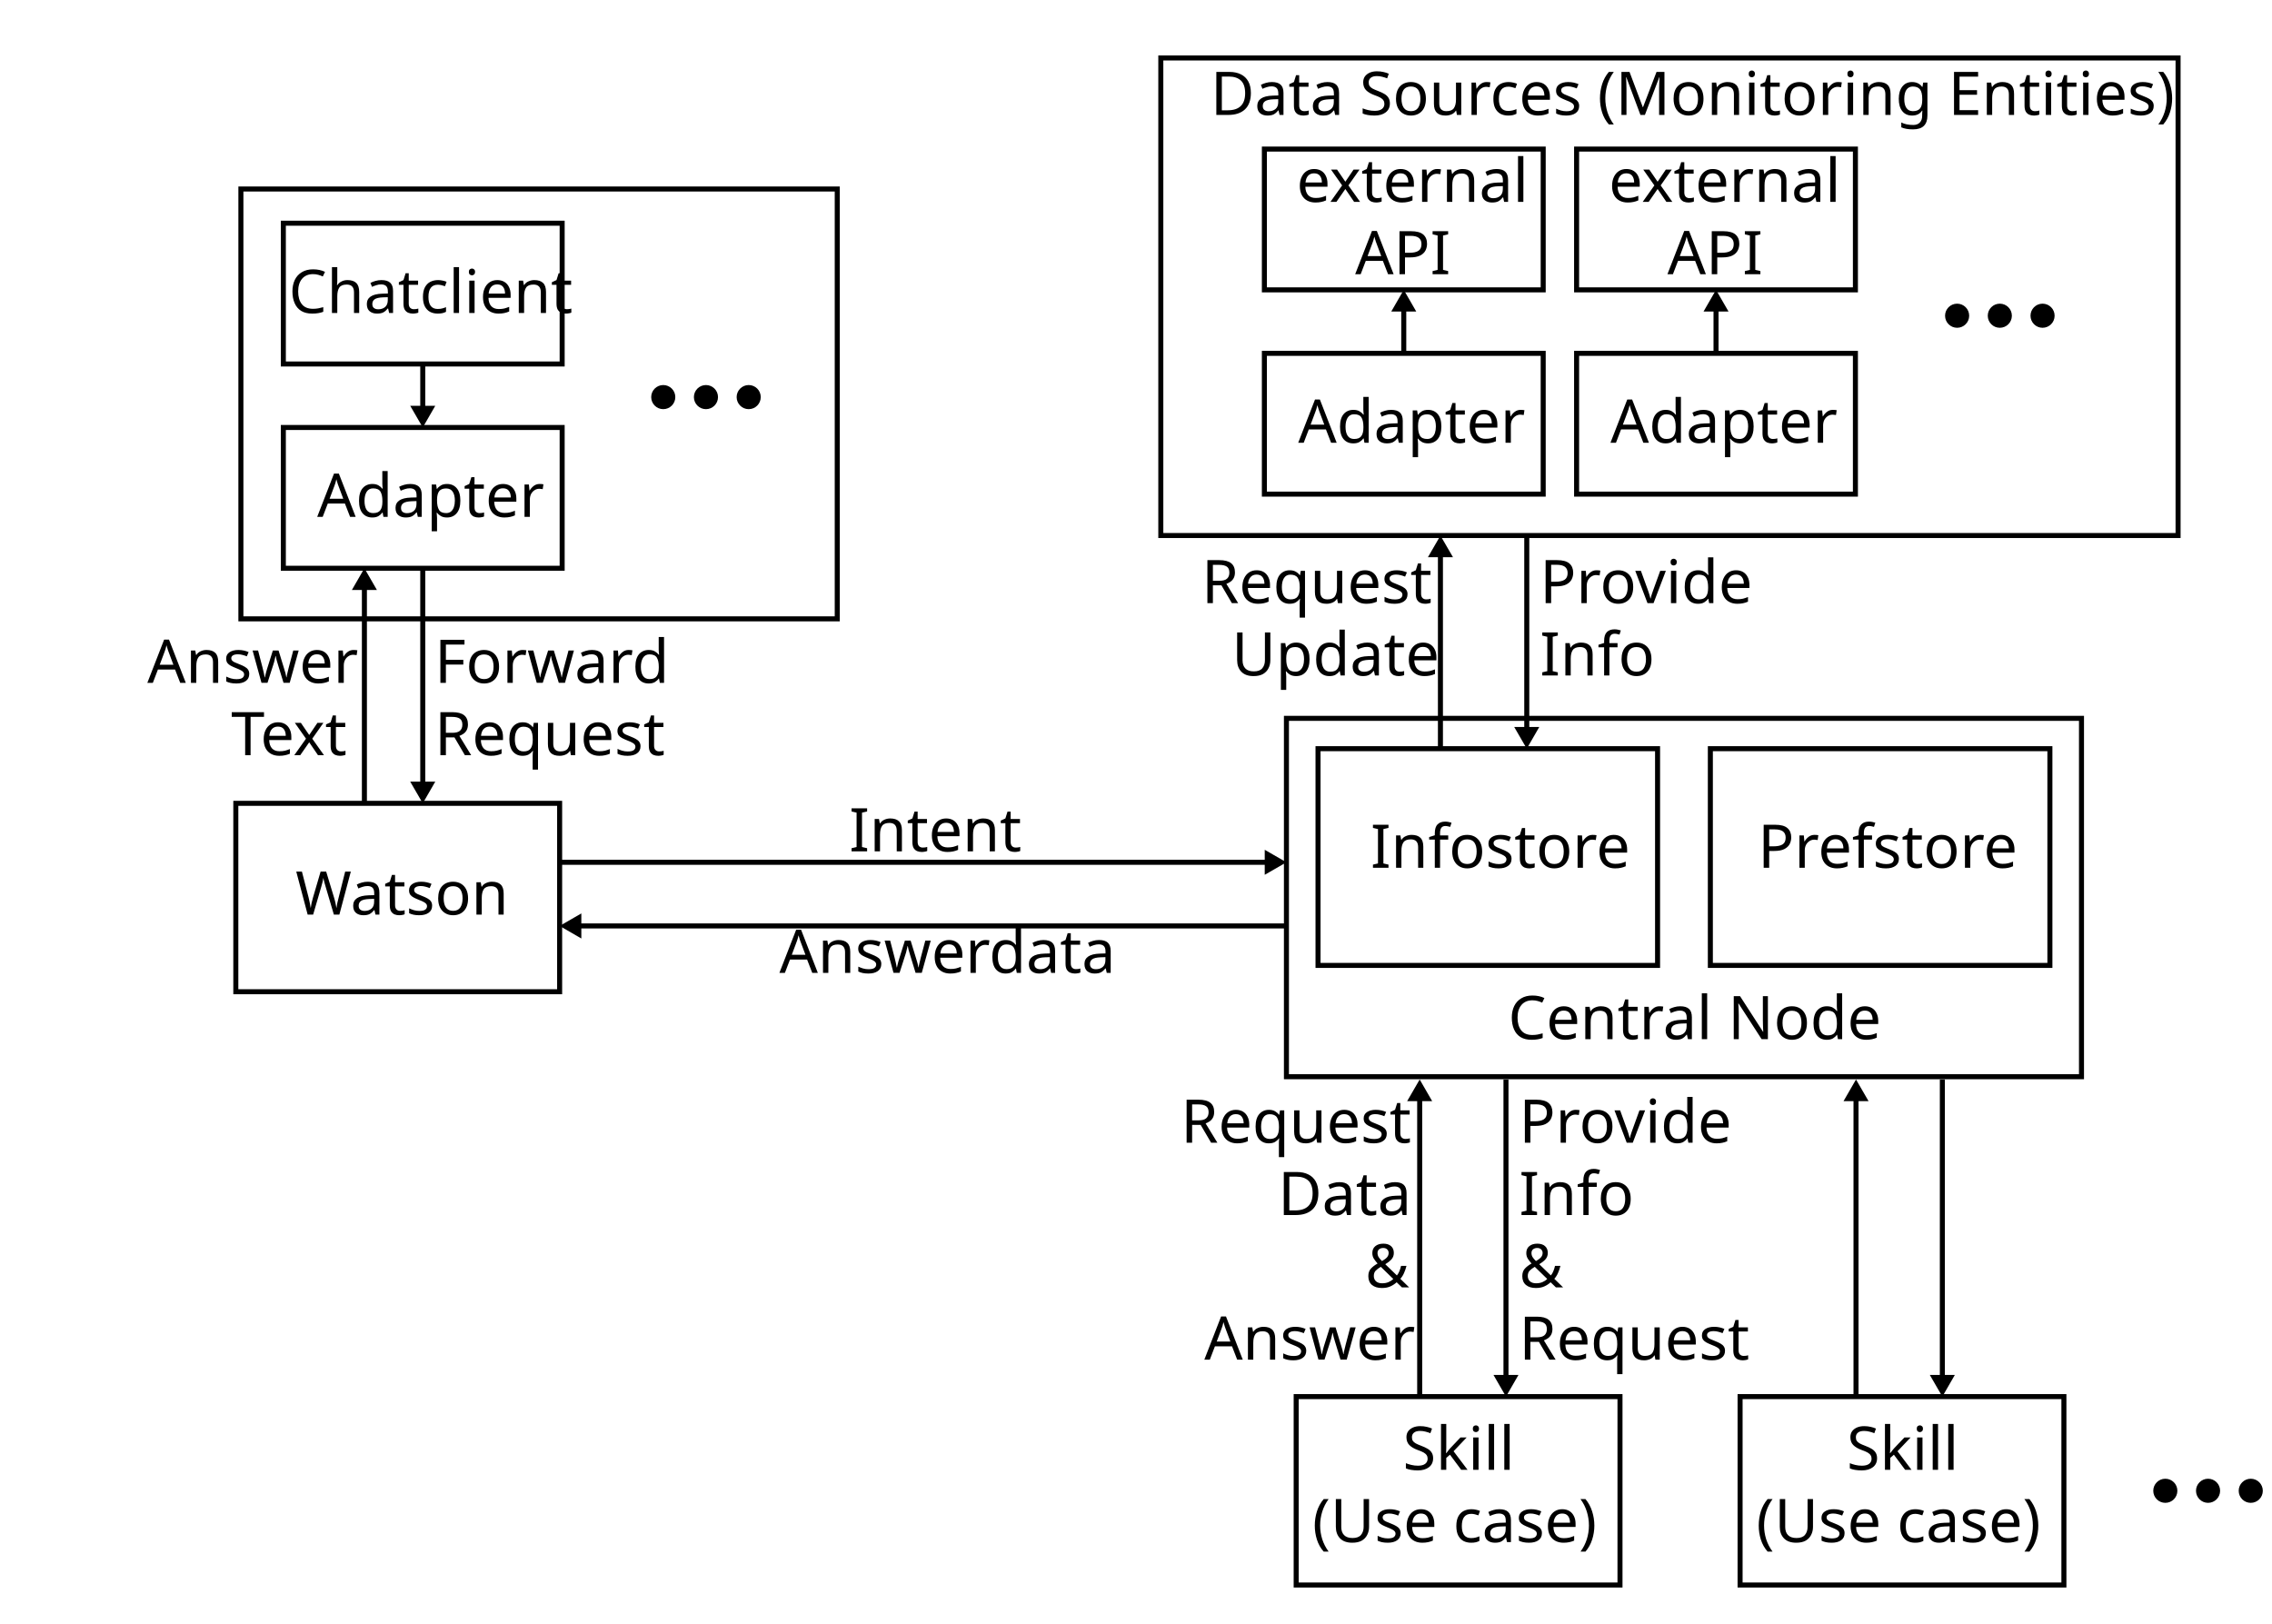
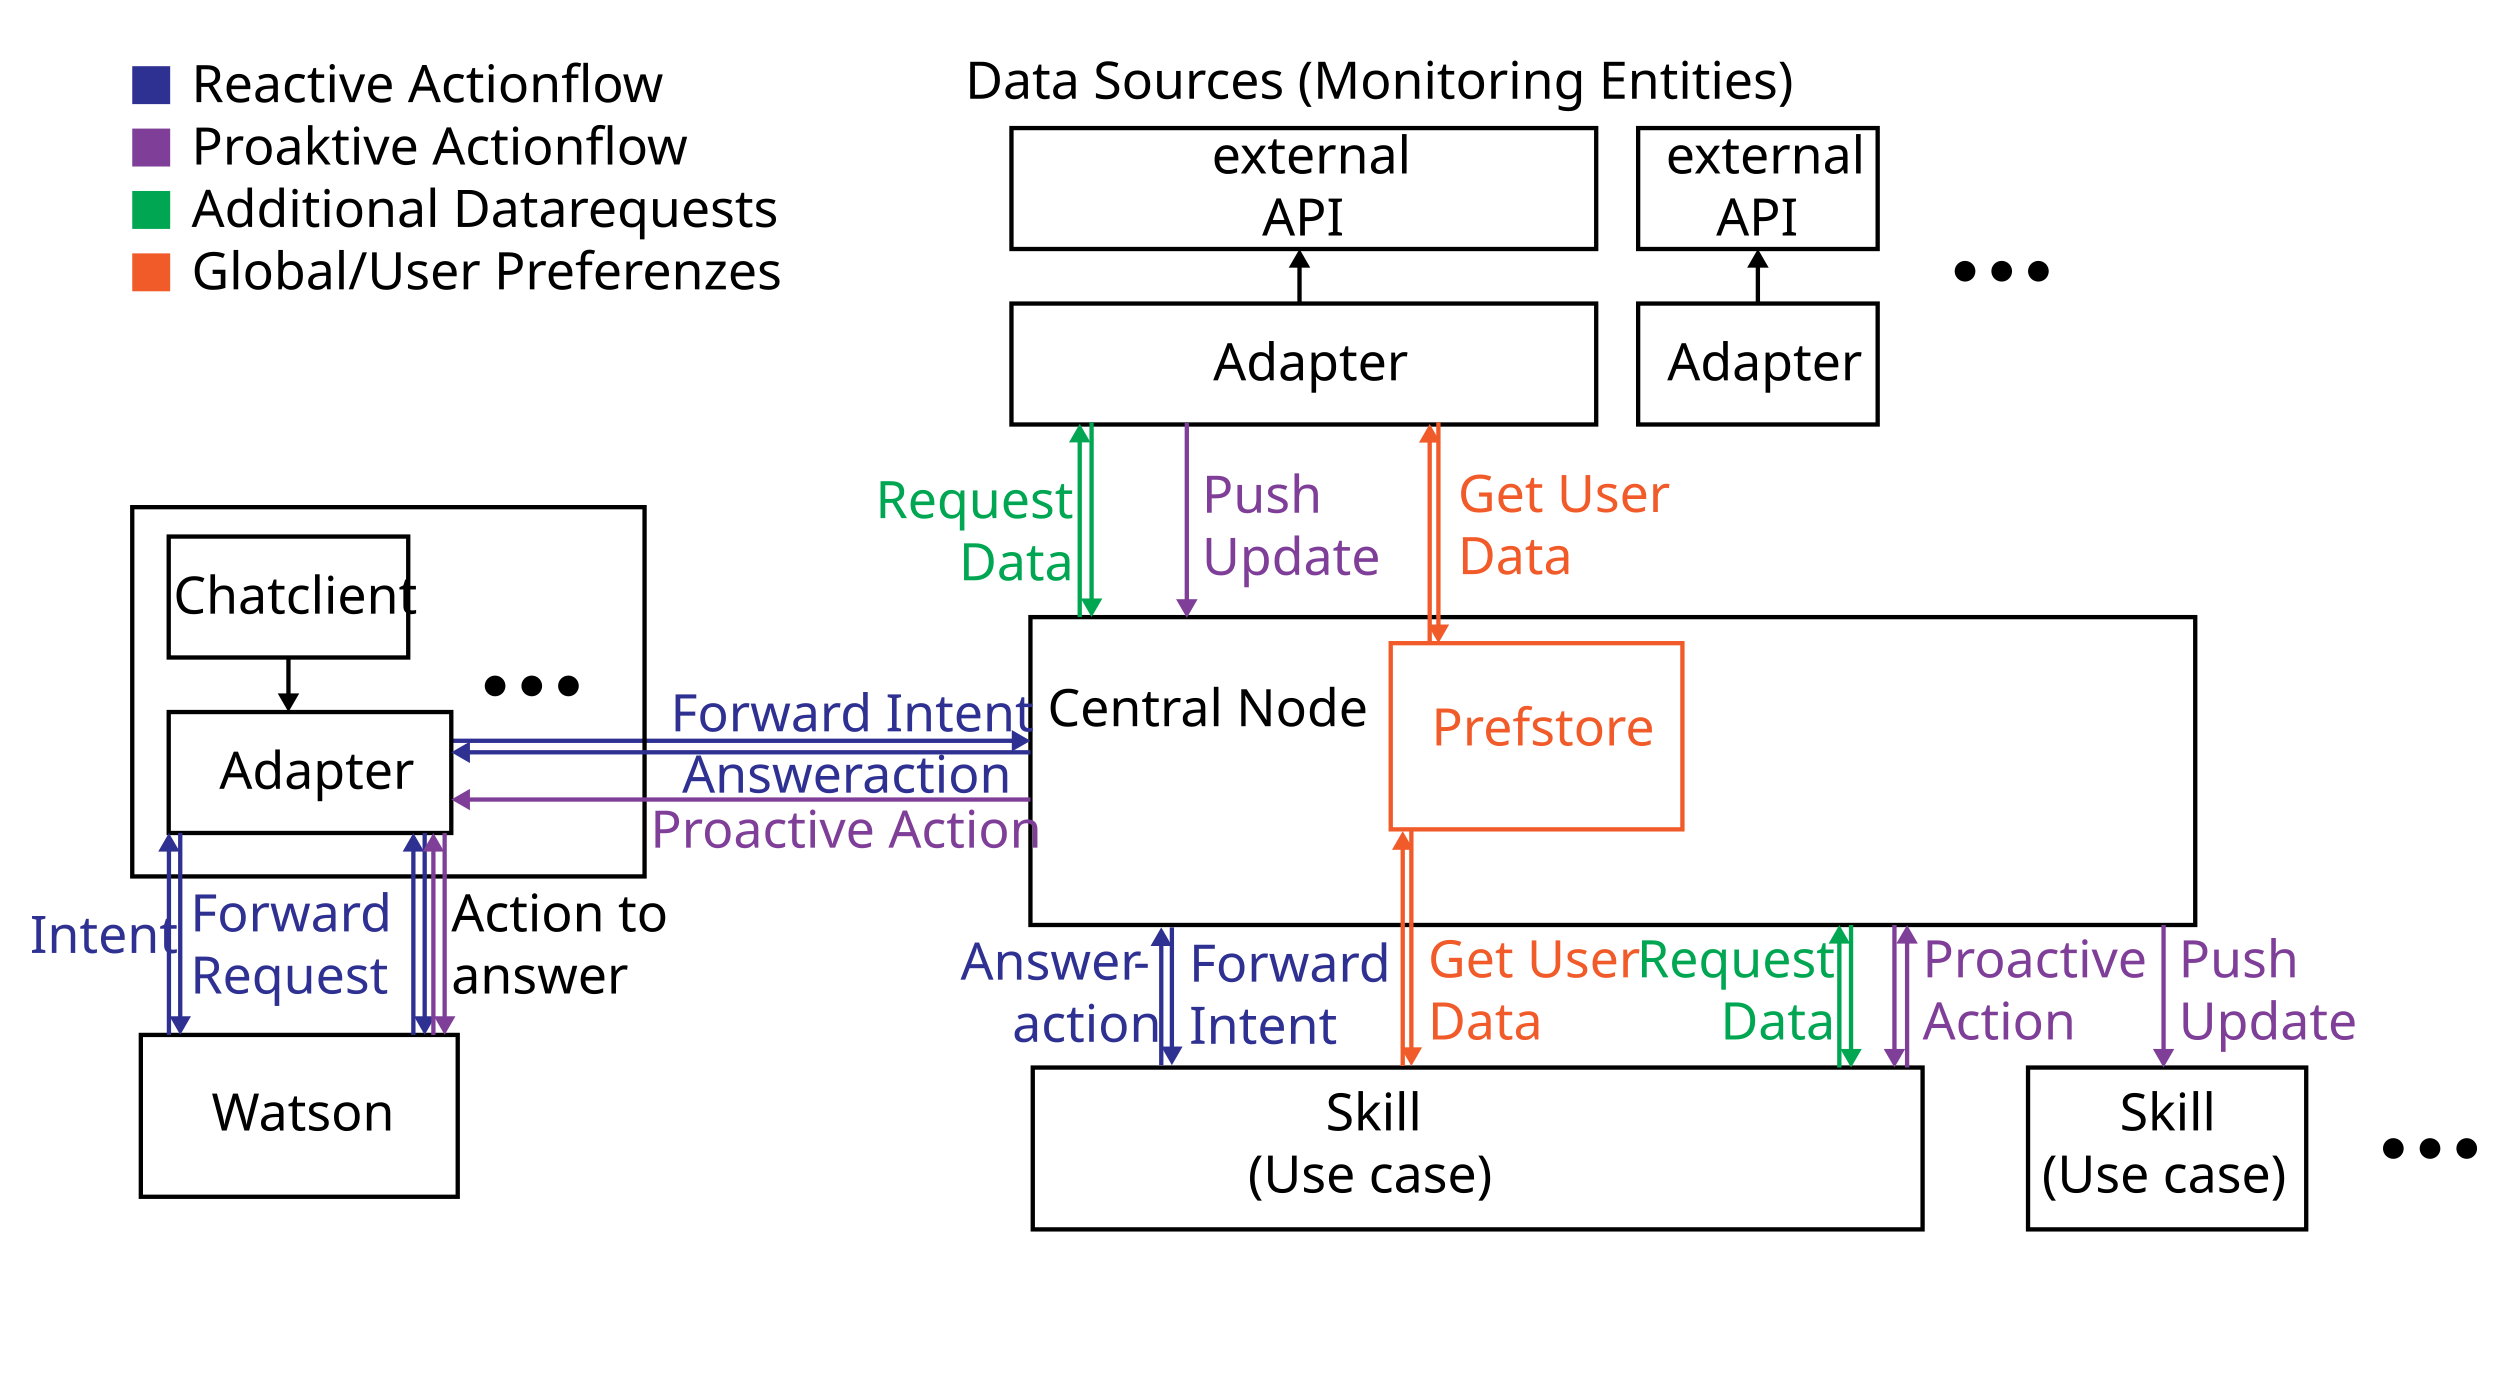
- <svg xmlns="http://www.w3.org/2000/svg" version="1.1" x="0px" y="0px" viewBox="0 0 452.34 323.18" style="enable-background:new 0 0 452.34 323.18;" xml:space="preserve">
+ <svg xmlns="http://www.w3.org/2000/svg" version="1.1" x="0px" y="0px" viewBox="0 0 579.39 323.18" style="enable-background:new 0 0 579.39 323.18;" xml:space="preserve">
  <style type="text/css">
	.st0{fill:none;stroke:#000000;stroke-miterlimit:10;}
- 	.st1{fill:none;}
- 	.st2{font-family:'ArialMT';}
- 	.st3{font-size:12px;}
- 	.st4{display:none;}
- 	.st5{display:inline;fill:none;stroke:#000000;stroke-miterlimit:10;}
+ 	.st1{fill:none;stroke:#F15A29;stroke-miterlimit:10;}
+ 	.st2{fill:none;}
+ 	.st3{fill:#F15A29;}
+ 	.st4{font-family:'ArialMT';}
+ 	.st5{font-size:12px;}
+ 	.st6{fill:#00A651;}
+ 	.st7{fill:none;stroke:#00A651;stroke-miterlimit:10;}
+ 	.st8{fill:none;stroke:#2E3192;stroke-miterlimit:10;}
+ 	.st9{fill:#2E3192;}
+ 	.st10{fill:none;stroke:#7F3F98;stroke-miterlimit:10;}
+ 	.st11{fill:#7F3F98;}
+ 	.st12{font-family:'MyriadPro-Regular';}
+ 	.st13{display:none;}
+ 	.st14{display:inline;fill:none;stroke:#000000;stroke-miterlimit:10;}
</style>
  <g id="All_stuff">
-     <rect x="256.12" y="143.02" class="st0" width="158.29" height="71.35" />
-     <g>
-       <rect x="262.41" y="149.06" class="st0" width="67.6" height="43.15" />
-       <rect x="340.52" y="149.06" class="st0" width="67.6" height="43.15" />
-     </g>
-     <rect x="262.41" y="164.18" class="st1" width="67.6" height="12.92" />
-     <text transform="matrix(1 0 0 1 272.8627 172.7674)" class="st2 st3">Infostore</text>
-     <rect x="340.52" y="164.18" class="st1" width="67.6" height="12.92" />
-     <text transform="matrix(1 0 0 1 349.9815 172.7674)" class="st2 st3">Prefstore</text>
-     <rect x="231.11" y="11.54" class="st0" width="202.53" height="95.08" />
-     <g>
-       <g>
-         <rect x="251.73" y="70.35" class="st0" width="55.51" height="28.03" />
-         <rect x="251.73" y="79.56" class="st1" width="55.51" height="9.62" />
-         <text transform="matrix(1 0 0 1 258.4662 88.149)" class="st2 st3">Adapter</text>
-       </g>
-       <g>
-         <rect x="251.73" y="29.68" class="st0" width="55.51" height="28.03" />
-         <rect x="251.73" y="31.6" class="st1" width="55.51" height="24.18" />
-         <text transform="matrix(1 0 0 1 258.1352 40.1949)">
-           <tspan x="0" y="0" class="st2 st3">external</tspan>
-           <tspan x="11.67" y="14.4" class="st2 st3">API</tspan>
+     <rect x="238.81" y="143.02" class="st0" width="269.95" height="71.35" />
+     <rect x="322.31" y="149.06" class="st1" width="67.6" height="43.15" />
+     <rect x="322.31" y="164.18" class="st2" width="67.6" height="12.92" />
+     <text transform="matrix(1 0 0 1 331.7657 172.7674)" class="st3 st4 st5">Prefstore</text>
+     <rect x="234.41" y="70.35" class="st0" width="135.52" height="28.03" />
+     <rect x="234.41" y="79.56" class="st2" width="135.52" height="9.62" />
+     <text transform="matrix(1 0 0 1 281.1572 88.149)" class="st4 st5">Adapter</text>
+     <rect x="234.41" y="29.68" class="st0" width="135.52" height="28.03" />
+     <rect x="234.41" y="31.6" class="st2" width="135.52" height="24.18" />
+     <text transform="matrix(1 0 0 1 280.8271 40.1944)">
+       <tspan x="0" y="0" class="st4 st5">external</tspan>
+       <tspan x="11.67" y="14.4" class="st4 st5">API</tspan>
+     </text>
+     <g>
+       <g>
+         <line class="st0" x1="301.17" y1="70.35" x2="301.17" y2="61.3" />
+         <g>
+           <polygon points="303.66,62.03 301.17,57.71 298.67,62.03     " />
+         </g>
+       </g>
+     </g>
+     <rect x="213.8" y="14.29" class="st2" width="202.53" height="10.72" />
+     <text transform="matrix(1 0 0 1 223.6968 22.8816)" class="st4 st5">Data Sources (Monitoring Entities)</text>
+     <g>
+       <g>
+         <rect x="379.65" y="70.35" class="st0" width="55.51" height="28.03" />
+         <rect x="379.65" y="79.56" class="st2" width="55.51" height="9.62" />
+         <text transform="matrix(1 0 0 1 386.3897 88.149)" class="st4 st5">Adapter</text>
+       </g>
+       <g>
+         <rect x="379.65" y="29.68" class="st0" width="55.51" height="28.03" />
+         <rect x="379.65" y="31.6" class="st2" width="55.51" height="24.18" />
+         <text transform="matrix(1 0 0 1 386.0587 40.1949)">
+           <tspan x="0" y="0" class="st4 st5">external</tspan>
+           <tspan x="11.67" y="14.4" class="st4 st5">API</tspan>
        </text>
      </g>
      <g>
        <g>
-           <line class="st0" x1="279.48" y1="70.35" x2="279.48" y2="61.3" />
+           <line class="st0" x1="407.4" y1="70.35" x2="407.4" y2="61.3" />
          <g>
-             <polygon points="281.97,62.03 279.48,57.71 276.99,62.03      " />
+             <polygon points="409.9,62.03 407.4,57.71 404.91,62.03      " />
          </g>
        </g>
      </g>
    </g>
-     <rect x="231.11" y="14.29" class="st1" width="202.53" height="10.72" />
-     <text transform="matrix(1 0 0 1 241.0098 22.8816)" class="st2 st3">Data Sources (Monitoring Entities)</text>
-     <g>
-       <g>
-         <rect x="313.89" y="70.35" class="st0" width="55.51" height="28.03" />
-         <rect x="313.89" y="79.56" class="st1" width="55.51" height="9.62" />
-         <text transform="matrix(1 0 0 1 320.6342 88.149)" class="st2 st3">Adapter</text>
-       </g>
-       <g>
-         <rect x="313.89" y="29.68" class="st0" width="55.51" height="28.03" />
-         <rect x="313.89" y="31.6" class="st1" width="55.51" height="24.18" />
-         <text transform="matrix(1 0 0 1 320.3031 40.1949)">
-           <tspan x="0" y="0" class="st2 st3">external</tspan>
-           <tspan x="11.67" y="14.4" class="st2 st3">API</tspan>
-         </text>
-       </g>
-       <g>
-         <g>
-           <line class="st0" x1="341.65" y1="70.35" x2="341.65" y2="61.3" />
-           <g>
-             <polygon points="344.14,62.03 341.65,57.71 339.16,62.03      " />
-           </g>
-         </g>
-       </g>
-     </g>
-     <g>
-       <circle cx="389.65" cy="62.86" r="2.4" />
-       <circle cx="406.66" cy="62.86" r="2.4" />
-       <circle cx="398.15" cy="62.86" r="2.4" />
-     </g>
-     <g>
-       <g>
-         <line class="st0" x1="286.78" y1="149.06" x2="286.78" y2="110.21" />
-         <g>
-           <polygon points="289.28,110.94 286.78,106.63 284.29,110.94     " />
-         </g>
-       </g>
-     </g>
-     <g>
-       <g>
-         <line class="st0" x1="303.97" y1="106.63" x2="303.97" y2="145.47" />
-         <g>
-           <polygon points="301.47,144.74 303.97,149.06 306.46,144.74     " />
-         </g>
-       </g>
-     </g>
-     <rect x="239.13" y="111.49" class="st1" width="44.79" height="26.66" />
-     <text transform="matrix(1 0 0 1 239.2285 120.0842)">
-       <tspan x="0" y="0" class="st2 st3">Request </tspan>
-       <tspan x="6" y="14.4" class="st2 st3">Update</tspan>
-     </text>
-     <rect x="306.57" y="111.49" class="st1" width="46.72" height="26.66" />
-     <text transform="matrix(1 0 0 1 306.5723 120.0843)">
-       <tspan x="0" y="0" class="st2 st3">Provide</tspan>
-       <tspan x="0" y="14.4" class="st2 st3">Info</tspan>
-     </text>
-     <g>
-       <rect x="46.95" y="159.94" class="st0" width="64.47" height="37.51" />
-       <rect x="46.95" y="173.5" class="st1" width="64.47" height="10.37" />
-       <text transform="matrix(1 0 0 1 58.8462 182.0958)" class="st2 st3">Watson</text>
-     </g>
-     <g>
-       <g>
-         <line class="st0" x1="111.42" y1="171.68" x2="252.53" y2="171.68" />
-         <g>
-           <polygon points="251.8,174.17 256.12,171.68 251.8,169.19     " />
-         </g>
-       </g>
-     </g>
-     <rect x="152.01" y="160.91" class="st1" width="64.12" height="10.79" />
-     <text transform="matrix(1 0 0 1 169.0571 169.4986)" class="st2 st3">Intent</text>
-     <rect x="47.96" y="37.63" class="st0" width="118.73" height="85.58" />
-     <g>
-       <g>
-         <rect x="56.41" y="85.11" class="st0" width="55.51" height="28.03" />
-         <rect x="56.41" y="94.31" class="st1" width="55.51" height="9.62" />
-         <text transform="matrix(1 0 0 1 63.1533 102.9047)" class="st2 st3">Adapter</text>
-       </g>
-       <g>
-         <rect x="56.41" y="44.44" class="st0" width="55.51" height="28.03" />
-         <rect x="56.41" y="53.72" class="st1" width="55.51" height="9.46" />
-         <text transform="matrix(1 0 0 1 57.4872 62.3113)" class="st2 st3">Chatclient</text>
-       </g>
-       <g>
-         <g>
-           <line class="st0" x1="84.17" y1="81.52" x2="84.17" y2="72.47" />
-           <g>
-             <polygon points="86.66,80.79 84.17,85.11 81.67,80.79      " />
-           </g>
-         </g>
-       </g>
-     </g>
-     <g>
-       <circle cx="132.05" cy="79.06" r="2.4" />
-       <circle cx="149.06" cy="79.06" r="2.4" />
-       <circle cx="140.55" cy="79.06" r="2.4" />
-     </g>
-     <g>
-       <g>
-         <line class="st0" x1="84.17" y1="113.14" x2="84.17" y2="156.35" />
-         <g>
-           <polygon points="81.67,155.62 84.17,159.94 86.66,155.62     " />
-         </g>
-       </g>
-     </g>
-     <g>
-       <g>
-         <line class="st0" x1="256.12" y1="184.35" x2="115.01" y2="184.35" />
-         <g>
-           <polygon points="115.74,181.86 111.42,184.35 115.74,186.85     " />
-         </g>
-       </g>
-     </g>
-     <rect x="86.52" y="127.36" class="st1" width="44.79" height="26.66" />
-     <text transform="matrix(1 0 0 1 86.523 135.9544)">
-       <tspan x="0" y="0" class="st2 st3">Forward</tspan>
-       <tspan x="0" y="14.4" class="st2 st3">Request</tspan>
-     </text>
-     <rect x="155.17" y="185.11" class="st1" width="63.96" height="10.19" />
-     <text transform="matrix(1 0 0 1 155.1715 193.7026)" class="st2 st3">Answerdata</text>
-     <rect x="256.12" y="198.3" class="st1" width="158.98" height="13.19" />
-     <text transform="matrix(1 0 0 1 300.2578 206.8931)" class="st2 st3">Central Node</text>
-     <g>
-       <g>
-         <rect x="258.06" y="278.06" class="st0" width="64.47" height="37.51" />
-         <rect x="258.06" y="284.04" class="st1" width="64.47" height="24.11" />
-         <text transform="matrix(1 0 0 1 279.2947 292.6277)">
-           <tspan x="0" y="0" class="st2 st3">Skill</tspan>
-           <tspan x="-18.01" y="14.4" class="st2 st3">(Use case)</tspan>
-         </text>
-       </g>
-       <g>
-         <rect x="346.44" y="278.06" class="st0" width="64.47" height="37.51" />
-         <rect x="346.44" y="284.04" class="st1" width="64.47" height="24.11" />
-         <text transform="matrix(1 0 0 1 367.6802 292.6277)">
-           <tspan x="0" y="0" class="st2 st3">Skill</tspan>
-           <tspan x="-18.01" y="14.4" class="st2 st3">(Use case)</tspan>
-         </text>
-       </g>
-       <g>
-         <circle cx="431.1" cy="296.81" r="2.4" />
-         <circle cx="448.11" cy="296.81" r="2.4" />
-         <circle cx="439.61" cy="296.81" r="2.4" />
-       </g>
-       <g>
-         <g>
-           <g>
-             <g>
-               <line class="st0" x1="282.65" y1="278.06" x2="282.65" y2="218.51" />
-               <g>
-                 <polygon points="285.14,219.24 282.65,214.92 280.15,219.24        " />
-               </g>
-             </g>
-           </g>
-           <g>
-             <g>
-               <line class="st0" x1="299.83" y1="214.92" x2="299.83" y2="274.47" />
-               <g>
-                 <polygon points="297.34,273.74 299.83,278.06 302.32,273.74        " />
-               </g>
-             </g>
-           </g>
-         </g>
-         <rect x="234.99" y="218.92" class="st1" width="44.79" height="55.51" />
-         <text transform="matrix(1 0 0 1 235.0929 227.5101)">
-           <tspan x="0" y="0" class="st2 st3">Request </tspan>
-           <tspan x="19.35" y="14.4" class="st2 st3">Data</tspan>
-           <tspan x="36.69" y="28.8" class="st2 st3">&amp;</tspan>
-           <tspan x="4.68" y="43.2" class="st2 st3">Answer</tspan>
-         </text>
-         <rect x="302.44" y="218.92" class="st1" width="46.72" height="55.51" />
-         <text transform="matrix(1 0 0 1 302.4376 227.5097)">
-           <tspan x="0" y="0" class="st2 st3">Provide</tspan>
-           <tspan x="0" y="14.4" class="st2 st3">Info</tspan>
-           <tspan x="0" y="28.8" class="st2 st3">&amp;</tspan>
-           <tspan x="0" y="43.2" class="st2 st3">Request</tspan>
-         </text>
-       </g>
-       <g>
-         <g>
-           <g>
-             <line class="st0" x1="369.52" y1="278.06" x2="369.52" y2="218.51" />
-             <g>
-               <polygon points="372.02,219.24 369.52,214.92 367.03,219.24       " />
-             </g>
-           </g>
-         </g>
-         <g>
-           <g>
-             <line class="st0" x1="386.71" y1="214.92" x2="386.71" y2="274.47" />
-             <g>
-               <polygon points="384.21,273.74 386.71,278.06 389.2,273.74       " />
-             </g>
-           </g>
-         </g>
-       </g>
-     </g>
-     <g>
-       <g>
-         <line class="st0" x1="72.55" y1="159.94" x2="72.55" y2="116.73" />
-         <g>
-           <polygon points="75.04,117.46 72.55,113.14 70.06,117.46     " />
-         </g>
-       </g>
-     </g>
-     <rect x="24.55" y="127.36" class="st1" width="44.79" height="26.66" />
-     <text transform="matrix(1 0 0 1 29.3338 135.9544)">
-       <tspan x="0" y="0" class="st2 st3">Answer</tspan>
-       <tspan x="16.68" y="14.4" class="st2 st3">Text</tspan>
-     </text>
+     <g>
+       <circle cx="455.41" cy="62.86" r="2.4" />
+       <circle cx="472.41" cy="62.86" r="2.4" />
+       <circle cx="463.91" cy="62.86" r="2.4" />
+     </g>
+     <g>
+       <line class="st6" x1="250.23" y1="143.02" x2="250.23" y2="98.21" />
+       <g>
+         <line class="st7" x1="250.23" y1="143.02" x2="250.23" y2="101.8" />
+         <g>
+           <polygon class="st6" points="252.73,102.53 250.23,98.21 247.74,102.53     " />
+         </g>
+       </g>
+     </g>
+     <g>
+       <line class="st6" x1="252.98" y1="97.87" x2="252.98" y2="143.02" />
+       <g>
+         <line class="st7" x1="252.98" y1="97.87" x2="252.98" y2="139.43" />
+         <g>
+           <polygon class="st6" points="250.49,138.7 252.98,143.02 255.48,138.7     " />
+         </g>
+       </g>
+     </g>
+     <rect x="202.82" y="111.49" class="st2" width="44.79" height="26.66" />
+     <text transform="matrix(1 0 0 1 202.9146 120.0842)">
+       <tspan x="0" y="0" class="st6 st4 st5">Request </tspan>
+       <tspan x="19.35" y="14.4" class="st6 st4 st5">Data</tspan>
+     </text>
+     <rect x="32.64" y="239.85" class="st0" width="73.44" height="37.51" />
+     <rect x="32.64" y="253.41" class="st2" width="73.44" height="10.37" />
+     <text transform="matrix(1 0 0 1 49.0167 262.0056)" class="st4 st5">Watson</text>
+     <g>
+       <g>
+         <line class="st8" x1="104.59" y1="171.68" x2="235.22" y2="171.68" />
+         <g>
+           <polygon class="st9" points="234.49,174.17 238.81,171.68 234.49,169.19     " />
+         </g>
+       </g>
+     </g>
+     <rect x="154.16" y="160.91" class="st2" width="79.88" height="10.79" />
+     <text transform="matrix(1 0 0 1 155.412 169.4981)" class="st9 st4 st5">Forward Intent</text>
+     <rect x="30.65" y="117.54" class="st0" width="118.73" height="85.58" />
+     <rect x="39.1" y="165.02" class="st0" width="65.49" height="28.03" />
+     <rect x="39.1" y="174.22" class="st2" width="65.49" height="9.62" />
+     <text transform="matrix(1 0 0 1 50.8286 182.815)" class="st4 st5">Adapter</text>
+     <g>
+       <rect x="39.1" y="124.35" class="st0" width="55.51" height="28.03" />
+       <rect x="39.1" y="133.63" class="st2" width="55.51" height="9.46" />
+       <text transform="matrix(1 0 0 1 40.1743 142.2216)" class="st4 st5">Chatclient</text>
+     </g>
+     <g>
+       <g>
+         <line class="st0" x1="66.85" y1="161.43" x2="66.85" y2="152.38" />
+         <g>
+           <polygon points="69.35,160.7 66.85,165.02 64.36,160.7     " />
+         </g>
+       </g>
+     </g>
+     <g>
+       <circle cx="114.74" cy="158.97" r="2.4" />
+       <circle cx="131.74" cy="158.97" r="2.4" />
+       <circle cx="123.24" cy="158.97" r="2.4" />
+     </g>
+     <g>
+       <g>
+         <line class="st8" x1="41.77" y1="193.05" x2="41.77" y2="236.26" />
+         <g>
+           <polygon class="st9" points="39.28,235.53 41.77,239.85 44.26,235.53     " />
+         </g>
+       </g>
+     </g>
+     <g>
+       <g>
+         <line class="st8" x1="238.81" y1="174.35" x2="108.18" y2="174.35" />
+         <g>
+           <polygon class="st9" points="108.91,171.86 104.59,174.35 108.91,176.85     " />
+         </g>
+       </g>
+     </g>
+     <rect x="44.13" y="207.27" class="st2" width="44.79" height="26.66" />
+     <text transform="matrix(1 0 0 1 44.1261 215.8647)">
+       <tspan x="0" y="0" class="st9 st4 st5">Forward</tspan>
+       <tspan x="0" y="14.4" class="st9 st4 st5">Request</tspan>
+     </text>
+     <rect x="149.38" y="175.11" class="st2" width="89.43" height="10.19" />
+     <text transform="matrix(1 0 0 1 158.0781 183.7026)" class="st9 st4 st5">Answeraction</text>
+     <rect x="239.35" y="159.71" class="st2" width="77.5" height="13.19" />
+     <text transform="matrix(1 0 0 1 242.7531 168.2982)" class="st4 st5">Central Node</text>
+     <rect x="239.35" y="247.41" class="st0" width="206.22" height="37.51" />
+     <rect x="239.35" y="253.39" class="st2" width="157.75" height="24.11" />
+     <text transform="matrix(1 0 0 1 307.2255 261.9787)">
+       <tspan x="0" y="0" class="st4 st5">Skill</tspan>
+       <tspan x="-18.01" y="14.4" class="st4 st5">(Use case)</tspan>
+     </text>
+     <g>
+       <rect x="470.01" y="247.41" class="st0" width="64.47" height="37.51" />
+       <rect x="470.01" y="253.39" class="st2" width="64.47" height="24.11" />
+       <text transform="matrix(1 0 0 1 491.2451 261.9787)">
+         <tspan x="0" y="0" class="st4 st5">Skill</tspan>
+         <tspan x="-18.01" y="14.4" class="st4 st5">(Use case)</tspan>
+       </text>
+     </g>
+     <g>
+       <circle cx="554.67" cy="266.17" r="2.4" />
+       <circle cx="571.68" cy="266.17" r="2.4" />
+       <circle cx="563.17" cy="266.17" r="2.4" />
+     </g>
+     <g>
+       <g>
+         <line class="st8" x1="269.13" y1="246.86" x2="269.13" y2="218.51" />
+         <g>
+           <polygon class="st9" points="271.62,219.24 269.13,214.92 266.64,219.24     " />
+         </g>
+       </g>
+     </g>
+     <g>
+       <g>
+         <line class="st8" x1="271.59" y1="214.92" x2="271.59" y2="243.27" />
+         <g>
+           <polygon class="st9" points="269.1,242.54 271.59,246.86 274.08,242.54     " />
+         </g>
+       </g>
+     </g>
+     <rect x="221.82" y="218.46" class="st2" width="44.79" height="27.76" />
+     <text transform="matrix(1 0 0 1 222.6001 227.0488)">
+       <tspan x="0" y="0" class="st9 st4 st5">Answer</tspan>
+       <tspan x="40.01" y="0" class="st9 st4 st5">-</tspan>
+       <tspan x="11.99" y="14.4" class="st9 st4 st5">action</tspan>
+     </text>
+     <rect x="275.59" y="218.92" class="st2" width="46.72" height="27.29" />
+     <text transform="matrix(1 0 0 1 275.5903 227.5097)">
+       <tspan x="0" y="0" class="st9 st4 st5">Forward </tspan>
+       <tspan x="0" y="14.4" class="st9 st4 st5">Intent</tspan>
+     </text>
+     <g>
+       <g>
+         <line class="st8" x1="39.15" y1="239.85" x2="39.15" y2="196.64" />
+         <g>
+           <polygon class="st9" points="41.65,197.37 39.15,193.05 36.66,197.37     " />
+         </g>
+       </g>
+     </g>
+     <rect x="-17.31" y="212.25" class="st2" width="54.26" height="13.33" />
+     <text transform="matrix(1 0 0 1 6.9271 220.8454)" class="st9 st4 st5">Intent</text>
+     <g>
+       <g>
+         <line class="st10" x1="275.05" y1="98.04" x2="275.05" y2="139.6" />
+         <g>
+           <polygon class="st11" points="272.56,138.87 275.05,143.19 277.55,138.87     " />
+         </g>
+       </g>
+     </g>
+     <rect x="278.57" y="110.24" class="st2" width="46.72" height="25.94" />
+     <text transform="matrix(1 0 0 1 278.574 118.828)">
+       <tspan x="0" y="0" class="st11 st4 st5">Push </tspan>
+       <tspan x="0" y="14.4" class="st11 st4 st5">Update</tspan>
+     </text>
+     <rect x="337.89" y="110.07" class="st2" width="52.02" height="25.94" />
+     <text transform="matrix(1 0 0 1 337.8887 118.6571)">
+       <tspan x="0" y="0" class="st3 st4 st5">Get User </tspan>
+       <tspan x="0" y="14.4" class="st3 st4 st5">Data</tspan>
+     </text>
+     <g>
+       <g>
+         <line class="st1" x1="331.34" y1="149.06" x2="331.34" y2="101.84" />
+         <g>
+           <polygon class="st3" points="333.84,102.57 331.34,98.25 328.85,102.57     " />
+         </g>
+       </g>
+     </g>
+     <g>
+       <g>
+         <line class="st1" x1="333.36" y1="97.87" x2="333.36" y2="145.47" />
+         <g>
+           <polygon class="st3" points="330.87,144.74 333.36,149.06 335.86,144.74     " />
+         </g>
+       </g>
+     </g>
+     <g>
+       <line class="st6" x1="426.28" y1="247.41" x2="426.28" y2="214.37" />
+       <g>
+         <line class="st7" x1="426.28" y1="247.41" x2="426.28" y2="217.95" />
+         <g>
+           <polygon class="st6" points="428.78,218.68 426.28,214.37 423.79,218.68     " />
+         </g>
+       </g>
+     </g>
+     <g>
+       <line class="st6" x1="428.99" y1="214.37" x2="428.99" y2="247.41" />
+       <g>
+         <line class="st7" x1="428.99" y1="214.37" x2="428.99" y2="243.82" />
+         <g>
+           <polygon class="st6" points="426.5,243.09 428.99,247.41 431.48,243.09     " />
+         </g>
+       </g>
+     </g>
+     <rect x="379.29" y="217.91" class="st2" width="44.79" height="27.57" />
+     <text transform="matrix(1 0 0 1 379.3896 226.4977)">
+       <tspan x="0" y="0" class="st6 st4 st5">Request </tspan>
+       <tspan x="19.35" y="14.4" class="st6 st4 st5">Data</tspan>
+     </text>
+     <g>
+       <g>
+         <line class="st10" x1="501.42" y1="214.37" x2="501.42" y2="243.82" />
+         <g>
+           <polygon class="st11" points="498.93,243.09 501.42,247.41 503.91,243.09     " />
+         </g>
+       </g>
+     </g>
+     <rect x="504.94" y="217.92" class="st2" width="46.72" height="25.94" />
+     <text transform="matrix(1 0 0 1 504.9414 226.5101)">
+       <tspan x="0" y="0" class="st11 st4 st5">Push </tspan>
+       <tspan x="0" y="14.4" class="st11 st4 st5">Update</tspan>
+     </text>
+     <g>
+       <g>
+         <line class="st10" x1="439.05" y1="214.37" x2="439.05" y2="243.82" />
+         <g>
+           <polygon class="st11" points="436.55,243.09 439.05,247.41 441.54,243.09     " />
+         </g>
+       </g>
+     </g>
+     <g>
+       <g>
+         <line class="st10" x1="441.98" y1="217.95" x2="441.98" y2="247.41" />
+         <g>
+           <polygon class="st11" points="439.48,218.68 441.98,214.37 444.47,218.68     " />
+         </g>
+       </g>
+     </g>
+     <rect x="445.57" y="217.92" class="st2" width="51.78" height="25.94" />
+     <text transform="matrix(1 0 0 1 445.5725 226.51)">
+       <tspan x="0" y="0" class="st11 st4 st5">Proactive</tspan>
+       <tspan x="0" y="14.4" class="st11 st4 st5">Action</tspan>
+     </text>
+     <g>
+       <g>
+         <line class="st10" x1="238.81" y1="185.3" x2="108.18" y2="185.3" />
+         <g>
+           <polygon class="st11" points="108.91,182.81 104.59,185.3 108.91,187.79     " />
+         </g>
+       </g>
+     </g>
+     <rect x="149.38" y="187.86" class="st2" width="89.43" height="12.97" />
+     <text transform="matrix(1 0 0 1 150.7422 196.45)" class="st11 st4 st5">Proactive Action</text>
+     <rect x="330.95" y="217.92" class="st2" width="52.02" height="25.94" />
+     <text transform="matrix(1 0 0 1 330.947 226.5102)">
+       <tspan x="0" y="0" class="st3 st4 st5">Get User </tspan>
+       <tspan x="0" y="14.4" class="st3 st4 st5">Data</tspan>
+     </text>
+     <g>
+       <g>
+         <line class="st1" x1="325.09" y1="247.05" x2="325.09" y2="196.21" />
+         <g>
+           <polygon class="st3" points="327.59,196.94 325.09,192.62 322.6,196.94     " />
+         </g>
+       </g>
+     </g>
+     <g>
+       <g>
+         <line class="st1" x1="327.09" y1="192.21" x2="327.09" y2="243.46" />
+         <g>
+           <polygon class="st3" points="324.59,242.73 327.09,247.05 329.58,242.73     " />
+         </g>
+       </g>
+     </g>
+     <g>
+       <g>
+         <line class="st8" x1="98.42" y1="193.05" x2="98.42" y2="236.26" />
+         <g>
+           <polygon class="st9" points="95.93,235.53 98.42,239.85 100.91,235.53     " />
+         </g>
+       </g>
+     </g>
+     <g>
+       <g>
+         <line class="st8" x1="95.8" y1="239.85" x2="95.8" y2="196.64" />
+         <g>
+           <polygon class="st9" points="98.29,197.37 95.8,193.05 93.31,197.37     " />
+         </g>
+       </g>
+     </g>
+     <g>
+       <g>
+         <line class="st10" x1="103.05" y1="193.05" x2="103.05" y2="236.26" />
+         <g>
+           <polygon class="st11" points="100.56,235.53 103.05,239.85 105.55,235.53     " />
+         </g>
+       </g>
+     </g>
+     <g>
+       <g>
+         <line class="st10" x1="100.44" y1="239.85" x2="100.44" y2="196.64" />
+         <g>
+           <polygon class="st11" points="102.93,197.37 100.44,193.05 97.94,197.37     " />
+         </g>
+       </g>
+     </g>
+     <rect x="104.59" y="207.27" class="st2" width="50.4" height="26.66" />
+     <text transform="matrix(1 0 0 1 104.5879 215.8647)">
+       <tspan x="0" y="0" class="st4 st5">Action to </tspan>
+       <tspan x="0" y="14.4" class="st4 st5">answer</tspan>
+     </text>
+     <g>
+       <rect x="30.65" y="15.34" class="st9" width="8.79" height="8.79" />
+       <rect x="44.39" y="15.15" class="st2" width="141.44" height="9.21" />
+       <text transform="matrix(1 0 0 1 44.3913 23.6745)" class="st12 st5">Reactive Actionflow</text>
+       <rect x="30.65" y="29.8" class="st11" width="8.79" height="8.79" />
+       <rect x="44.39" y="29.61" class="st2" width="141.44" height="9.21" />
+       <text transform="matrix(1 0 0 1 44.3913 38.1325)" class="st12 st5">Proaktive Actionflow</text>
+       <rect x="30.65" y="44.26" class="st6" width="8.79" height="8.79" />
+       <rect x="44.39" y="44.07" class="st2" width="141.44" height="9.21" />
+       <text transform="matrix(1 0 0 1 44.3913 52.5905)" class="st12 st5">Additional Datarequests</text>
+       <rect x="30.65" y="58.72" class="st3" width="8.79" height="8.79" />
+       <rect x="44.39" y="58.53" class="st2" width="141.44" height="9.21" />
+       <text transform="matrix(1 0 0 1 44.3913 67.0485)" class="st12 st5">Global/User Preferenzes</text>
+     </g>
  </g>
-   <g id="More_frames" class="st4">
-     <rect x="231.11" y="229.74" class="st5" width="202.53" height="66.5" />
+   <g id="More_frames" class="st13">
+     <rect x="213.8" y="229.74" class="st14" width="202.53" height="66.5" />
  </g>
</svg>
